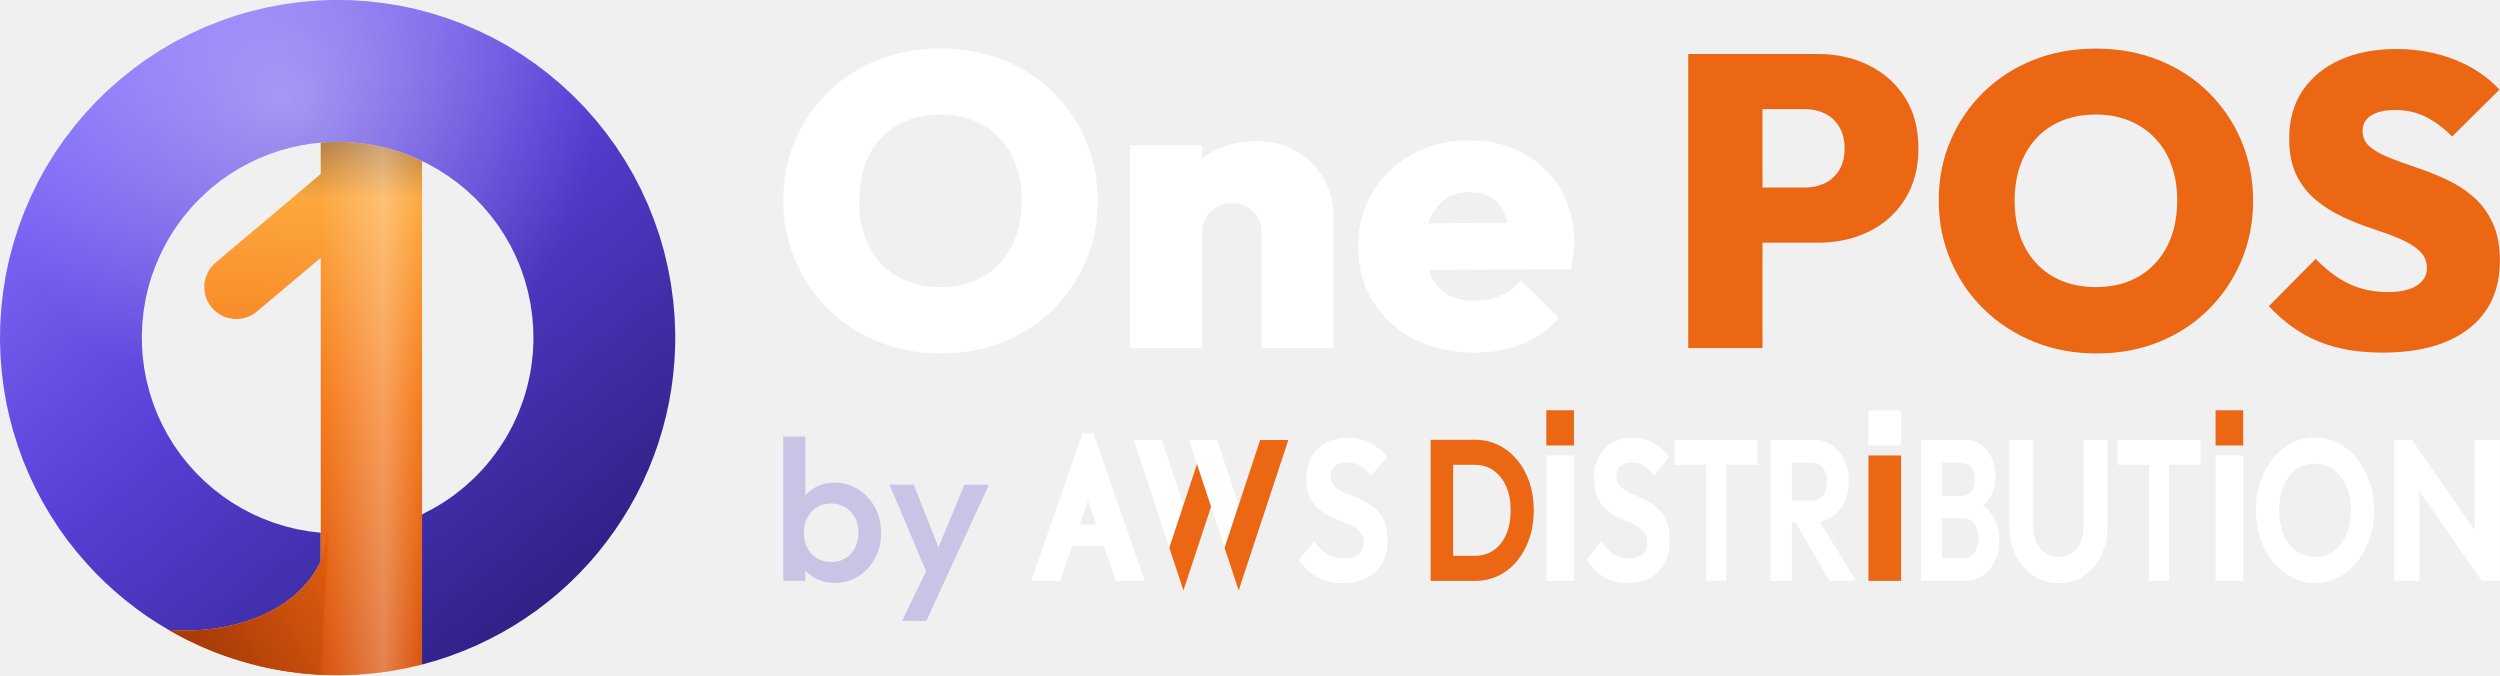
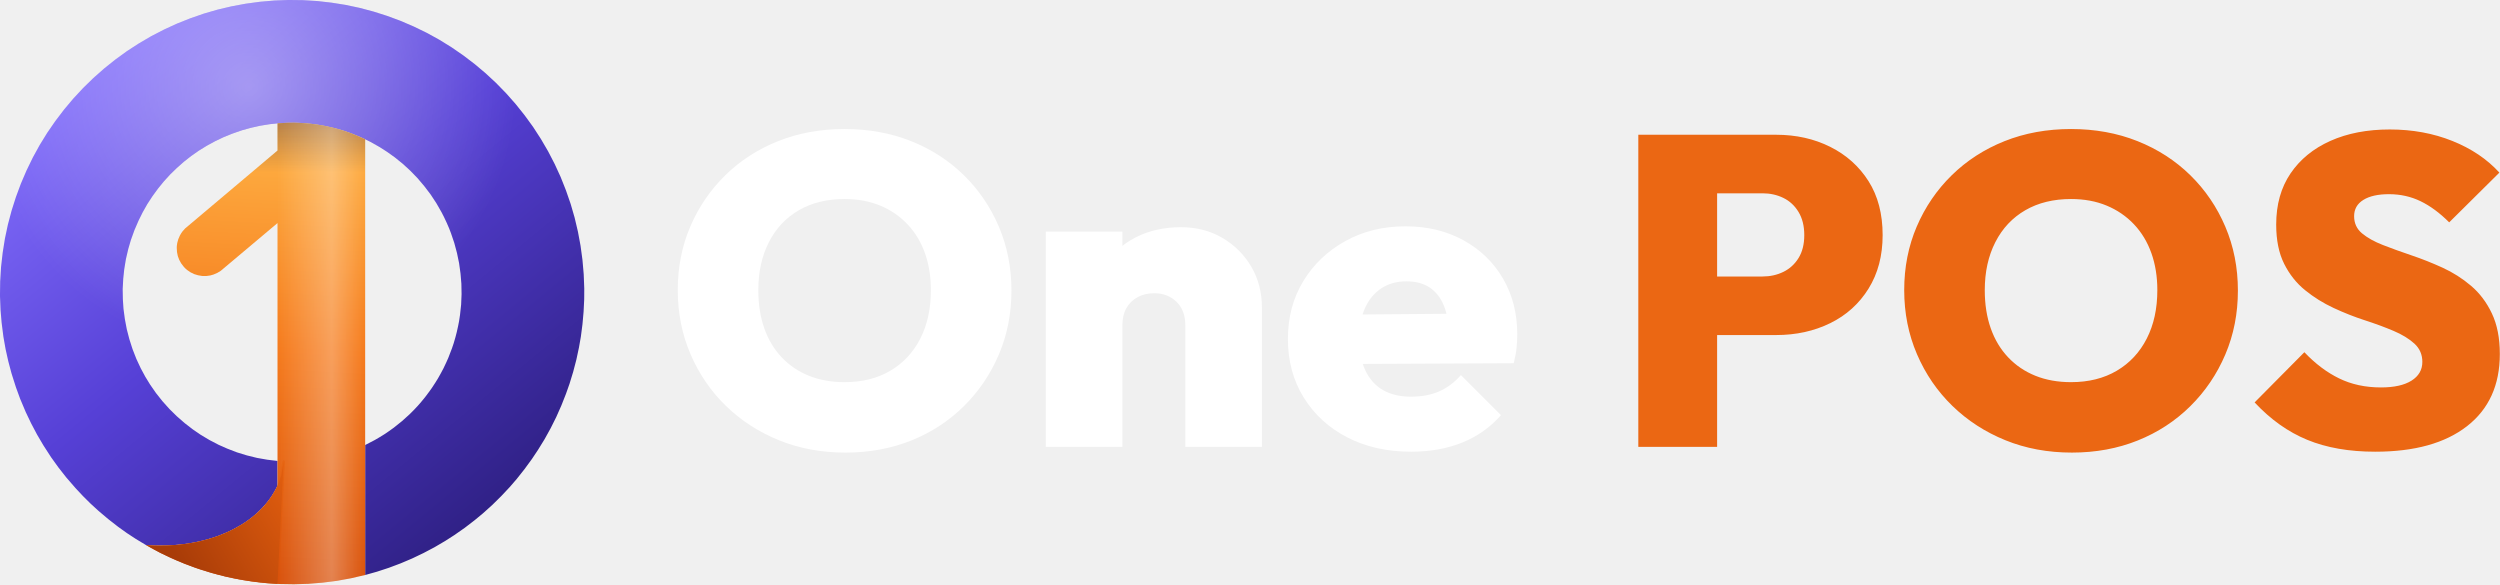
- <svg xmlns="http://www.w3.org/2000/svg" viewBox="0 0 6028 1628" width="6028" height="1628" role="img" aria-label="One POS by AWS Distribution">
+ <svg xmlns="http://www.w3.org/2000/svg" viewBox="0 0 5679 1327" width="5679" height="1327" role="img" aria-label="One POS">
  <defs>
    <linearGradient id="sr" x1="150" y1="80" x2="850" y2="930" gradientUnits="userSpaceOnUse">
      <stop offset="0" stop-color="#8672FF" />
      <stop offset="0.45" stop-color="#5640D6" />
      <stop offset="1" stop-color="#2A1C7A" />
    </linearGradient>
    <radialGradient id="sh" cx="430" cy="170" r="430" gradientUnits="userSpaceOnUse">
      <stop offset="0" stop-color="#FFFFFF" stop-opacity="0.38" />
      <stop offset="1" stop-color="#FFFFFF" stop-opacity="0" />
    </radialGradient>
    <linearGradient id="so" x1="560" y1="230" x2="520" y2="960" gradientUnits="userSpaceOnUse">
      <stop offset="0" stop-color="#FFB547" />
      <stop offset="0.5" stop-color="#F57A1C" />
      <stop offset="1" stop-color="#D9520B" />
    </linearGradient>
    <linearGradient id="st" x1="300" y1="900" x2="500" y2="780" gradientUnits="userSpaceOnUse">
      <stop offset="0" stop-color="#A93C08" />
      <stop offset="1" stop-color="#E5600F" />
    </linearGradient>
    <linearGradient id="ss" x1="0" y1="227" x2="0" y2="307" gradientUnits="userSpaceOnUse">
      <stop offset="0" stop-color="#1A0F45" stop-opacity="0.32" />
      <stop offset="1" stop-color="#1A0F45" stop-opacity="0" />
    </linearGradient>
    <linearGradient id="sg" x1="476" y1="0" x2="618" y2="0" gradientUnits="userSpaceOnUse">
      <stop offset="0" stop-color="#FFFFFF" stop-opacity="0" />
      <stop offset="0.62" stop-color="#FFFFFF" stop-opacity="0.28" />
      <stop offset="1" stop-color="#FFFFFF" stop-opacity="0" />
    </linearGradient>
  </defs>
-   <g transform="translate(-52.0 -52.0) scale(1.73214)">
+   <g transform="translate(-42.4 -42.4) scale(1.41198)">
    <path fill="url(#sr)" d="M970.0 494.2L969.1 471.2L967.1 448.2L964.0 425.3L959.8 402.7L954.5 380.2L948.1 358.1L940.5 336.2L932.0 314.8L922.4 293.9L911.8 273.4L900.1 253.4L887.6 234.1L874.0 215.4L859.6 197.4L844.3 180.1L828.2 163.6L811.3 147.9L793.7 133.1L775.3 119.1L756.3 106.0L736.7 93.9L716.5 82.8L695.7 72.7L674.5 63.6L652.9 55.6L630.9 48.6L608.6 42.7L586.0 37.9L563.3 34.3L540.3 31.7L517.3 30.3L494.2 30.0L471.2 30.9L448.2 32.9L425.3 36.0L402.7 40.2L380.2 45.5L358.1 51.9L336.2 59.5L314.8 68.0L293.9 77.6L273.4 88.2L253.4 99.9L234.1 112.4L215.4 126.0L197.4 140.4L180.1 155.7L163.6 171.8L147.9 188.7L133.1 206.3L119.1 224.7L106.0 243.7L93.9 263.3L82.8 283.5L72.7 304.3L63.6 325.5L55.6 347.1L48.6 369.1L42.7 391.4L37.9 414.0L34.3 436.7L31.7 459.7L30.3 482.7L30.0 505.8L30.9 528.8L32.6 548.9L35.5 571.8L39.0 591.7L43.4 611.4L48.6 630.9L55.6 652.9L62.5 671.8L71.5 693.1L80.2 711.3L89.6 729.1L99.9 746.6L112.4 765.9L124.2 782.3L136.7 798.2L151.8 815.6L163.6 828.2L175.9 840.4L188.7 852.1L204.1 865.1L220.0 877.5L234.1 887.6L248.6 897.1L265.0 907.0L280.4 907.7L295.8 907.7L311.0 906.9L326.1 905.4L341.1 903.0L355.9 899.8L370.4 895.8L380.0 892.6L394.1 886.9L403.4 882.6L417.0 875.1L425.9 869.4L434.6 863.0L443.1 855.9L451.4 847.8L459.5 838.6L463.4 833.5L467.3 827.9L471.1 821.6L474.9 814.6L476.5 811.0L476.5 771.6L460.0 769.6L443.5 766.7L427.3 762.7L411.3 757.8L395.7 751.8L381.9 745.7L367.1 738.0L352.7 729.4L340.3 720.9L327.1 710.7L314.5 699.7L302.6 688.0L291.4 675.5L281.0 662.4L271.5 648.7L263.6 635.8L256.5 622.6L249.4 607.4L243.3 591.8L238.2 575.9L234.0 559.7L230.9 543.3L228.7 526.7L227.7 511.7L227.4 495.0L228.3 478.3L229.9 463.3L232.6 446.8L236.4 430.5L240.6 416.1L246.3 400.3L252.9 385.0L259.6 371.5L267.0 358.4L275.2 345.8L284.1 333.6L293.6 321.9L303.7 310.8L314.5 300.3L325.8 290.3L337.6 281.0L349.9 272.4L362.7 264.5L375.9 257.3L389.5 250.8L403.5 245.1L419.3 239.6L433.8 235.6L448.5 232.3L463.3 229.9L478.3 228.3L493.3 227.5L508.4 227.5L523.4 228.4L540.0 230.4L554.8 233.0L569.5 236.4L583.9 240.6L598.1 245.7L612.0 251.5L625.5 258.0L640.1 266.2L652.8 274.3L665.1 283.1L678.1 293.6L690.4 304.9L702.0 316.9L712.8 329.7L722.9 343.0L732.1 357.0L740.4 371.5L744.2 378.9L748.5 388.0L752.5 397.2L755.5 405.0L760.9 420.9L765.2 437.0L768.6 453.4L770.9 470.0L772.3 486.6L772.6 503.3L771.9 520.1L770.1 536.7L768.6 546.6L767.0 554.8L764.8 564.6L762.7 572.7L759.9 582.3L757.2 590.3L751.2 605.9L747.8 613.5L743.5 622.6L738.8 631.4L734.7 638.7L730.3 645.8L724.8 654.2L719.9 661.0L713.9 669.0L707.5 676.8L702.0 683.1L695.1 690.4L689.2 696.3L676.8 707.5L663.7 718.0L655.6 723.8L648.7 728.5L640.1 733.8L632.9 738.0L617.5 746.0L617.5 955.1L636.4 949.8L655.6 943.5L674.5 936.4L693.1 928.5L711.3 919.8L729.1 910.4L746.6 900.1L761.1 890.8L777.7 879.2L793.7 866.9L807.0 855.9L822.0 842.4L836.4 828.2L850.2 813.5L861.5 800.4L874.0 784.6L885.9 768.3L895.5 753.9L906.1 736.7L915.9 719.0L924.9 701.0L933.1 682.5L940.5 663.8L946.3 647.4L952.2 628.1L957.3 608.6L961.5 588.9L964.5 571.8L967.1 551.8L968.9 531.7L969.9 511.5ZM265.3 907.2L268.3 908.9L268.8 909.2ZM270.9 910.4L272.8 911.4L269.5 909.6ZM273.2 911.6L275.9 913.1L276.8 913.6ZM277.5 914.0L281.0 915.9L281.1 915.9ZM283.5 917.2L284.9 917.9L281.5 916.1ZM285.6 918.3L288.7 919.8L289.2 920.1ZM291.3 921.1L293.4 922.2L289.9 920.4ZM293.7 922.3L296.4 923.6L297.4 924.1ZM298.2 924.5L301.7 926.1L301.9 926.2ZM304.3 927.3L305.8 928.0L302.4 926.4ZM306.5 928.3L309.5 929.7L310.2 929.9ZM312.2 930.8L314.6 931.9L310.9 930.3ZM314.8 932.0L317.5 933.1L318.6 933.6ZM319.4 933.9L322.8 935.3L323.1 935.4ZM325.5 936.4L327.2 937.1L323.7 935.7ZM327.8 937.3L330.8 938.5L331.6 938.8ZM332.4 939.1L336.2 940.5L336.2 940.6ZM338.9 941.5L340.1 942.0L336.3 940.6ZM341.0 942.3L344.4 943.5L344.8 943.6ZM347.1 944.4L348.9 945.1L345.4 943.8ZM349.5 945.3L352.6 946.3L353.4 946.5ZM354.2 946.8L358.1 948.1L358.1 948.1ZM360.8 948.9L362.1 949.3L358.3 948.1ZM362.9 949.6L366.3 950.6L366.8 950.7ZM369.1 951.4L371.1 952.0L367.5 950.9ZM371.6 952.1L374.6 953.0L375.5 953.2ZM376.4 953.5L380.2 954.5L380.4 954.5ZM383.0 955.2L384.4 955.6L380.7 954.6ZM385.2 955.8L388.6 956.6L389.1 956.7ZM391.4 957.3L393.6 957.8L389.9 956.9ZM394.0 957.9L397.0 958.6L398.0 958.8ZM398.9 959.0L402.7 959.8L402.9 959.9ZM405.5 960.4L407.1 960.7L403.4 960.0ZM407.8 960.9L411.1 961.5L411.8 961.6ZM414.0 962.1L416.4 962.5L412.6 961.8ZM416.7 962.6L419.6 963.1L420.8 963.3ZM421.6 963.4L425.3 964.0L425.6 964.1ZM428.2 964.5L429.9 964.7L426.2 964.2ZM430.6 964.8L433.9 965.3L434.6 965.4ZM436.7 965.7L439.5 966.1L435.5 965.5ZM439.6 966.1L442.5 966.5L443.7 966.6ZM444.5 966.7L448.2 967.1L448.6 967.2ZM451.1 967.4L452.9 967.6L449.2 967.2ZM453.6 967.7L456.8 968.0L457.6 968.1ZM458.5 968.2L462.5 968.5L462.6 968.5ZM465.4 968.7L466.7 968.8L462.7 968.5ZM467.6 968.9L471.2 969.1L471.6 969.1ZM474.1 969.3L476.1 969.4L472.4 969.2Z" />
    <path fill="url(#sh)" d="M970.0 494.2L969.1 471.2L967.1 448.2L964.0 425.3L959.8 402.7L954.5 380.2L948.1 358.1L940.5 336.2L932.0 314.8L922.4 293.9L911.8 273.4L900.1 253.4L887.6 234.1L874.0 215.4L859.6 197.4L844.3 180.1L828.2 163.6L811.3 147.9L793.7 133.1L775.3 119.1L756.3 106.0L736.7 93.9L716.5 82.8L695.7 72.7L674.5 63.6L652.9 55.6L630.9 48.6L608.6 42.7L586.0 37.9L563.3 34.3L540.3 31.7L517.3 30.3L494.2 30.0L471.2 30.9L448.2 32.9L425.3 36.0L402.7 40.2L380.2 45.5L358.1 51.9L336.2 59.5L314.8 68.0L293.9 77.6L273.4 88.2L253.4 99.9L234.1 112.4L215.4 126.0L197.4 140.4L180.1 155.7L163.6 171.8L147.9 188.7L133.1 206.3L119.1 224.7L106.0 243.7L93.9 263.3L82.8 283.5L72.7 304.3L63.6 325.5L55.6 347.1L48.6 369.1L42.7 391.4L37.9 414.0L34.3 436.7L31.7 459.7L30.3 482.7L30.0 505.8L30.9 528.8L32.6 548.9L35.5 571.8L39.0 591.7L43.4 611.4L48.6 630.9L55.6 652.9L62.5 671.8L71.5 693.1L80.2 711.3L89.6 729.1L99.9 746.6L112.4 765.9L124.2 782.3L136.7 798.2L151.8 815.6L163.6 828.2L175.9 840.4L188.7 852.1L204.1 865.1L220.0 877.5L234.1 887.6L248.6 897.1L265.0 907.0L280.4 907.7L295.8 907.7L311.0 906.9L326.1 905.4L341.1 903.0L355.9 899.8L370.4 895.8L380.0 892.6L394.1 886.9L403.4 882.6L417.0 875.1L425.9 869.4L434.6 863.0L443.1 855.9L451.4 847.8L459.5 838.6L463.4 833.5L467.3 827.9L471.1 821.6L474.9 814.6L476.5 811.0L476.5 771.6L460.0 769.6L443.5 766.7L427.3 762.7L411.3 757.8L395.7 751.8L381.9 745.7L367.1 738.0L352.7 729.4L340.3 720.9L327.1 710.7L314.5 699.7L302.6 688.0L291.4 675.5L281.0 662.4L271.5 648.7L263.6 635.8L256.5 622.6L249.4 607.4L243.3 591.8L238.2 575.9L234.0 559.7L230.9 543.3L228.7 526.7L227.7 511.7L227.4 495.0L228.3 478.3L229.9 463.3L232.6 446.8L236.4 430.5L240.6 416.1L246.3 400.3L252.9 385.0L259.6 371.5L267.0 358.4L275.2 345.8L284.1 333.6L293.6 321.9L303.7 310.8L314.5 300.3L325.8 290.3L337.6 281.0L349.9 272.4L362.7 264.5L375.9 257.3L389.5 250.8L403.5 245.1L419.3 239.6L433.8 235.6L448.5 232.3L463.3 229.9L478.3 228.3L493.3 227.5L508.4 227.5L523.4 228.4L540.0 230.4L554.8 233.0L569.5 236.4L583.9 240.6L598.1 245.7L612.0 251.5L625.5 258.0L640.1 266.2L652.8 274.3L665.1 283.1L678.1 293.6L690.4 304.9L702.0 316.9L712.8 329.7L722.9 343.0L732.1 357.0L740.4 371.5L744.2 378.9L748.5 388.0L752.5 397.2L755.5 405.0L760.9 420.9L765.2 437.0L768.6 453.4L770.9 470.0L772.3 486.6L772.6 503.3L771.9 520.1L770.1 536.7L768.6 546.6L767.0 554.8L764.8 564.6L762.7 572.7L759.9 582.3L757.2 590.3L751.2 605.9L747.8 613.5L743.5 622.6L738.8 631.4L734.7 638.7L730.3 645.8L724.8 654.2L719.9 661.0L713.9 669.0L707.5 676.8L702.0 683.1L695.1 690.4L689.2 696.3L676.8 707.5L663.7 718.0L655.6 723.8L648.7 728.5L640.1 733.8L632.9 738.0L617.5 746.0L617.5 955.1L636.4 949.8L655.6 943.5L674.5 936.4L693.1 928.5L711.3 919.8L729.1 910.4L746.6 900.1L761.1 890.8L777.7 879.2L793.7 866.9L807.0 855.9L822.0 842.4L836.4 828.2L850.2 813.5L861.5 800.4L874.0 784.6L885.9 768.3L895.5 753.9L906.1 736.7L915.9 719.0L924.9 701.0L933.1 682.5L940.5 663.8L946.3 647.4L952.2 628.1L957.3 608.6L961.5 588.9L964.5 571.8L967.1 551.8L968.9 531.7L969.9 511.5ZM265.3 907.2L268.3 908.9L268.8 909.2ZM270.9 910.4L272.8 911.4L269.5 909.6ZM273.2 911.6L275.9 913.1L276.8 913.6ZM277.5 914.0L281.0 915.9L281.1 915.9ZM283.5 917.2L284.9 917.9L281.5 916.1ZM285.6 918.3L288.7 919.8L289.2 920.1ZM291.3 921.1L293.4 922.2L289.9 920.4ZM293.7 922.3L296.4 923.6L297.4 924.1ZM298.2 924.5L301.7 926.1L301.9 926.2ZM304.3 927.3L305.8 928.0L302.4 926.4ZM306.5 928.3L309.5 929.7L310.2 929.9ZM312.2 930.8L314.6 931.9L310.9 930.3ZM314.8 932.0L317.5 933.1L318.6 933.6ZM319.4 933.9L322.8 935.3L323.1 935.4ZM325.5 936.4L327.2 937.1L323.7 935.7ZM327.8 937.3L330.8 938.5L331.6 938.8ZM332.4 939.1L336.2 940.5L336.2 940.6ZM338.9 941.5L340.1 942.0L336.3 940.6ZM341.0 942.3L344.4 943.5L344.8 943.6ZM347.1 944.4L348.9 945.1L345.4 943.8ZM349.5 945.3L352.6 946.3L353.4 946.5ZM354.2 946.8L358.1 948.1L358.1 948.1ZM360.8 948.9L362.1 949.3L358.3 948.1ZM362.9 949.6L366.3 950.6L366.8 950.7ZM369.1 951.4L371.1 952.0L367.5 950.9ZM371.6 952.1L374.6 953.0L375.5 953.2ZM376.4 953.5L380.2 954.5L380.4 954.5ZM383.0 955.2L384.4 955.6L380.7 954.6ZM385.2 955.8L388.6 956.6L389.1 956.7ZM391.4 957.3L393.6 957.8L389.9 956.9ZM394.0 957.9L397.0 958.6L398.0 958.8ZM398.9 959.0L402.7 959.8L402.9 959.9ZM405.5 960.4L407.1 960.7L403.4 960.0ZM407.8 960.9L411.1 961.5L411.8 961.6ZM414.0 962.1L416.4 962.5L412.6 961.8ZM416.7 962.6L419.6 963.1L420.8 963.3ZM421.6 963.4L425.3 964.0L425.6 964.1ZM428.2 964.5L429.9 964.7L426.2 964.2ZM430.6 964.8L433.9 965.3L434.6 965.4ZM436.7 965.7L439.5 966.1L435.5 965.5ZM439.6 966.1L442.5 966.5L443.7 966.6ZM444.5 966.7L448.2 967.1L448.6 967.2ZM451.1 967.4L452.9 967.6L449.2 967.2ZM453.6 967.7L456.8 968.0L457.6 968.1ZM458.5 968.2L462.5 968.5L462.6 968.5ZM465.4 968.7L466.7 968.8L462.7 968.5ZM467.6 968.9L471.2 969.1L471.6 969.1ZM474.1 969.3L476.1 969.4L472.4 969.2Z" />
    <path fill="url(#so)" d="M327.8 397.6L323.5 402.5L321.6 405.2L319.4 409.0L316.8 415.0L315.1 421.3L314.5 425.7L314.4 429.0L314.8 435.5L316.1 442.0L318.4 448.1L321.6 453.9L325.6 459.1L327.8 461.5L331.1 464.4L336.5 468.1L342.4 471.0L348.7 472.9L355.2 474.0L361.8 474.1L368.3 473.2L373.5 471.7L379.6 469.1L385.2 465.7L476.5 388.9L476.5 811.0L474.9 814.6L471.1 821.6L467.3 827.9L463.4 833.5L455.5 843.4L451.4 847.8L443.1 855.9L434.6 863.0L430.3 866.3L421.5 872.3L408.0 880.2L394.1 886.9L380.0 892.6L365.6 897.2L350.9 901.0L341.1 903.0L331.1 904.7L316.0 906.5L300.8 907.6L285.5 907.8L275.3 907.6L265.0 907.0L285.6 918.3L306.5 928.3L327.8 937.3L348.9 945.1L371.6 952.1L393.6 957.8L416.4 962.5L435.5 965.5L457.6 968.1L479.8 969.6L502.9 970.0L525.9 969.3L548.9 967.4L571.8 964.5L594.5 960.4L617.5 955.1L617.5 254.0L601.2 246.9L591.8 243.3L583.9 240.6L574.3 237.7L566.2 235.6L558.1 233.7L548.3 231.7L540.0 230.4L530.0 229.1L521.7 228.3L511.7 227.7L503.3 227.4L493.3 227.5L476.5 228.4L476.5 272.2Z" />
    <path fill="url(#st)" d="M486.4 772.3L482.3 795.5L478.6 806.2L474.9 814.6L471.1 821.6L467.3 827.9L463.4 833.5L459.5 838.6L455.5 843.4L447.3 852.0L443.1 855.9L434.6 863.0L425.9 869.4L417.0 875.1L403.4 882.6L394.1 886.9L384.7 890.8L375.2 894.2L365.6 897.2L355.9 899.8L346.0 902.1L336.1 903.9L326.1 905.4L316.0 906.5L305.9 907.3L295.8 907.7L285.5 907.8L275.3 907.6L265.0 907.0L276.8 913.6L289.2 920.1L301.9 926.2L314.8 932.0L327.8 937.3L341.0 942.3L353.4 946.5L366.8 950.7L380.4 954.5L394.0 957.9L407.8 960.9L421.6 963.4L434.6 965.4L448.6 967.2L462.6 968.5L476.5 969.4Z" />
    <path fill="url(#ss)" d="M327.8 397.6L323.5 402.5L321.6 405.2L319.4 409.0L316.8 415.0L315.1 421.3L314.5 425.7L314.4 429.0L314.8 435.5L316.1 442.0L318.4 448.1L321.6 453.9L325.6 459.1L327.8 461.5L331.1 464.4L336.5 468.1L342.4 471.0L348.7 472.9L355.2 474.0L361.8 474.1L368.3 473.2L373.5 471.7L379.6 469.1L385.2 465.7L476.5 388.9L476.5 811.0L474.9 814.6L471.1 821.6L467.3 827.9L463.4 833.5L455.5 843.4L451.4 847.8L443.1 855.9L434.6 863.0L430.3 866.3L421.5 872.3L408.0 880.2L394.1 886.9L380.0 892.6L365.6 897.2L350.9 901.0L341.1 903.0L331.1 904.7L316.0 906.5L300.8 907.6L285.5 907.8L275.3 907.6L265.0 907.0L285.6 918.3L306.5 928.3L327.8 937.3L348.9 945.1L371.6 952.1L393.6 957.8L416.4 962.5L435.5 965.5L457.6 968.1L479.8 969.6L502.9 970.0L525.9 969.3L548.9 967.4L571.8 964.5L594.5 960.4L617.5 955.1L617.5 254.0L601.2 246.9L591.8 243.3L583.9 240.6L574.3 237.7L566.2 235.6L558.1 233.7L548.3 231.7L540.0 230.4L530.0 229.1L521.7 228.3L511.7 227.7L503.3 227.4L493.3 227.5L476.5 228.4L476.5 272.2Z" />
    <path fill="url(#sg)" d="M476.5 228.4L476.5 806.0L480.3 795.0L484.5 771.5L485.4 770.5L486.7 770.3L487.9 770.9L488.4 772.2L478.5 969.5L494.2 970.0L508.7 969.9L523.1 969.4L537.5 968.5L551.8 967.1L569.0 964.9L583.2 962.6L597.3 959.8L617.5 955.1L617.5 254.0L601.2 246.9L591.8 243.3L583.9 240.6L574.3 237.7L566.2 235.6L558.1 233.7L548.3 231.7L540.0 230.4L530.0 229.1L521.7 228.3L511.7 227.7L503.3 227.4L493.3 227.5Z" />
  </g>
-   <g transform="translate(1888.7 839.2)">
+   <g transform="translate(1539.6 1015.1)">
    <path fill="#FFFFFF" d="M381.0 13.0Q299.0 13.0 230.0 -15.0Q161.0 -43.0 109.5 -93.0Q58.0 -143.0 29.0 -210.5Q0.0 -278.0 0.0 -356.0Q0.0 -434.0 28.5 -500.5Q57.0 -567.0 108.0 -617.0Q159.0 -667.0 228.0 -694.5Q297.0 -722.0 379.0 -722.0Q461.0 -722.0 530.0 -694.5Q599.0 -667.0 650.0 -617.0Q701.0 -567.0 729.5 -500.0Q758.0 -433.0 758.0 -355.0Q758.0 -277.0 729.5 -210.0Q701.0 -143.0 650.0 -92.5Q599.0 -42.0 530.5 -14.5Q462.0 13.0 381.0 13.0ZM379.0 -147.0Q439.0 -147.0 483.0 -173.0Q527.0 -199.0 551.0 -246.0Q575.0 -293.0 575.0 -356.0Q575.0 -402.0 561.5 -440.0Q548.0 -478.0 522.0 -505.5Q496.0 -533.0 460.0 -548.0Q424.0 -563.0 379.0 -563.0Q319.0 -563.0 275.0 -537.5Q231.0 -512.0 207.0 -465.0Q183.0 -418.0 183.0 -356.0Q183.0 -308.0 196.5 -269.5Q210.0 -231.0 236.0 -203.5Q262.0 -176.0 298.0 -161.5Q334.0 -147.0 379.0 -147.0ZM1153.0 0.0V-276.0Q1153.0 -310.0 1133.0 -329.5Q1113.0 -349.0 1082.0 -349.0Q1061.0 -349.0 1044.5 -340.0Q1028.0 -331.0 1019.0 -315.0Q1010.0 -299.0 1010.0 -276.0L942.0 -308.0Q942.0 -367.0 968.0 -409.5Q994.0 -452.0 1039.5 -475.5Q1085.0 -499.0 1143.0 -499.0Q1196.0 -499.0 1237.5 -474.5Q1279.0 -450.0 1303.0 -409.0Q1327.0 -368.0 1327.0 -316.0V0.0ZM836.0 0.0V-489.0H1010.0V0.0ZM1666.0 11.0Q1584.0 11.0 1521.0 -21.5Q1458.0 -54.0 1422.0 -112.0Q1386.0 -170.0 1386.0 -245.0Q1386.0 -319.0 1421.0 -376.5Q1456.0 -434.0 1516.5 -467.5Q1577.0 -501.0 1653.0 -501.0Q1727.0 -501.0 1784.5 -469.5Q1842.0 -438.0 1874.5 -382.5Q1907.0 -327.0 1907.0 -256.0Q1907.0 -241.0 1905.5 -225.5Q1904.0 -210.0 1899.0 -190.0L1468.0 -188.0V-300.0L1830.0 -303.0L1752.0 -254.0Q1751.0 -295.0 1740.0 -321.5Q1729.0 -348.0 1708.0 -362.0Q1687.0 -376.0 1655.0 -376.0Q1622.0 -376.0 1598.0 -360.0Q1574.0 -344.0 1561.0 -315.0Q1548.0 -286.0 1548.0 -245.0Q1548.0 -203.0 1562.0 -173.5Q1576.0 -144.0 1602.0 -129.0Q1628.0 -114.0 1666.0 -114.0Q1702.0 -114.0 1729.5 -126.0Q1757.0 -138.0 1779.0 -163.0L1870.0 -72.0Q1834.0 -31.0 1782.5 -10.0Q1731.0 11.0 1666.0 11.0Z" />
    <path fill="#EB6713" d="M2324.0 -254.0V-387.0H2464.0Q2490.0 -387.0 2511.5 -397.5Q2533.0 -408.0 2546.0 -429.0Q2559.0 -450.0 2559.0 -481.0Q2559.0 -512.0 2546.0 -533.5Q2533.0 -555.0 2511.5 -565.5Q2490.0 -576.0 2464.0 -576.0H2324.0V-709.0H2495.0Q2563.0 -709.0 2618.0 -681.5Q2673.0 -654.0 2705.0 -603.5Q2737.0 -553.0 2737.0 -481.0Q2737.0 -411.0 2705.0 -359.5Q2673.0 -308.0 2618.0 -281.0Q2563.0 -254.0 2495.0 -254.0ZM2182.0 0.0V-709.0H2361.0V0.0ZM3167.0 13.0Q3085.0 13.0 3016.0 -15.0Q2947.0 -43.0 2895.5 -93.0Q2844.0 -143.0 2815.0 -210.5Q2786.0 -278.0 2786.0 -356.0Q2786.0 -434.0 2814.5 -500.5Q2843.0 -567.0 2894.0 -617.0Q2945.0 -667.0 3014.0 -694.5Q3083.0 -722.0 3165.0 -722.0Q3247.0 -722.0 3316.0 -694.5Q3385.0 -667.0 3436.0 -617.0Q3487.0 -567.0 3515.5 -500.0Q3544.0 -433.0 3544.0 -355.0Q3544.0 -277.0 3515.5 -210.0Q3487.0 -143.0 3436.0 -92.5Q3385.0 -42.0 3316.5 -14.5Q3248.0 13.0 3167.0 13.0ZM3165.0 -147.0Q3225.0 -147.0 3269.0 -173.0Q3313.0 -199.0 3337.0 -246.0Q3361.0 -293.0 3361.0 -356.0Q3361.0 -402.0 3347.5 -440.0Q3334.0 -478.0 3308.0 -505.5Q3282.0 -533.0 3246.0 -548.0Q3210.0 -563.0 3165.0 -563.0Q3105.0 -563.0 3061.0 -537.5Q3017.0 -512.0 2993.0 -465.0Q2969.0 -418.0 2969.0 -356.0Q2969.0 -308.0 2982.5 -269.5Q2996.0 -231.0 3022.0 -203.5Q3048.0 -176.0 3084.0 -161.5Q3120.0 -147.0 3165.0 -147.0ZM3856.0 11.0Q3767.0 11.0 3701.5 -16.0Q3636.0 -43.0 3582.0 -101.0L3695.0 -215.0Q3732.0 -176.0 3774.0 -155.5Q3816.0 -135.0 3869.0 -135.0Q3914.0 -135.0 3938.5 -150.5Q3963.0 -166.0 3963.0 -193.0Q3963.0 -218.0 3945.0 -234.5Q3927.0 -251.0 3897.5 -263.5Q3868.0 -276.0 3832.5 -287.5Q3797.0 -299.0 3761.5 -315.5Q3726.0 -332.0 3696.5 -356.0Q3667.0 -380.0 3649.0 -416.0Q3631.0 -452.0 3631.0 -505.0Q3631.0 -573.0 3663.5 -621.0Q3696.0 -669.0 3754.0 -695.0Q3812.0 -721.0 3889.0 -721.0Q3966.0 -721.0 4031.0 -695.0Q4096.0 -669.0 4138.0 -623.0L4024.0 -510.0Q3992.0 -542.0 3959.0 -558.0Q3926.0 -574.0 3887.0 -574.0Q3850.0 -574.0 3829.0 -561.0Q3808.0 -548.0 3808.0 -524.0Q3808.0 -500.0 3826.0 -485.0Q3844.0 -470.0 3873.5 -458.5Q3903.0 -447.0 3938.5 -435.0Q3974.0 -423.0 4009.0 -407.0Q4044.0 -391.0 4073.5 -366.0Q4103.0 -341.0 4121.0 -303.0Q4139.0 -265.0 4139.0 -211.0Q4139.0 -105.0 4064.5 -47.0Q3990.0 11.0 3856.0 11.0Z" />
-     <g transform="translate(0 561.4) scale(0.33972)">
-       <path fill="#FFFFFF" d="M2200.7 -1050.0L2124.5 -1050.0L1759.6 0.0L1964.6 0.0L2050.8 -248.0L2274.4 -248.0L2360.6 0.0L2565.6 0.0ZM2103.6 -400.0L2162.6 -569.8L2221.6 -400.0ZM2840.0 68.0L2740.0 -235.0L2840.0 -538.1L2687.6 -1000.0L2487.6 -1000.0ZM3232.0 68.0L3132.0 -235.0L3232.0 -538.1L3079.6 -1000.0L2879.6 -1000.0ZM3970.1 15.647Q3866.118 15.647 3791.495 -25.605Q3716.871 -66.856 3656.928 -149.36L3769.475 -280.228Q3808.621 -223.329 3858.778 -191.323Q3908.934 -159.317 3979.887 -159.317Q4044.724 -159.317 4082.035 -188.478Q4119.347 -217.639 4119.347 -268.848Q4119.347 -312.945 4097.327 -341.394Q4075.307 -369.844 4039.219 -389.047Q4003.13 -408.25 3959.702 -424.609Q3916.274 -440.967 3872.846 -463.016Q3829.418 -485.064 3793.33 -517.07Q3757.241 -549.075 3735.221 -599.573Q3713.201 -650.071 3713.201 -726.885Q3713.201 -817.923 3751.736 -882.646Q3790.271 -947.368 3856.331 -981.508Q3922.391 -1015.647 4008.024 -1015.647Q4096.103 -1015.647 4167.668 -977.952Q4239.233 -940.256 4285.719 -879.09L4171.95 -746.799Q4134.027 -795.164 4094.268 -817.923Q4054.51 -840.683 4004.354 -840.683Q3948.081 -840.683 3916.274 -815.789Q3884.467 -790.896 3884.467 -743.954Q3884.467 -704.125 3906.487 -678.521Q3928.507 -652.916 3964.596 -635.135Q4000.684 -617.354 4044.112 -600.284Q4087.54 -583.215 4130.357 -561.166Q4173.173 -539.118 4209.261 -504.979Q4245.349 -470.839 4267.369 -417.496Q4289.389 -364.154 4289.389 -285.917Q4289.389 -145.092 4204.368 -64.723Q4119.347 15.647 3970.1 15.647ZM5415.7 0H5611.7V-890H5415.7ZM5993.333 15.647Q5896.495 15.647 5827 -25.605Q5757.505 -66.856 5701.681 -149.36L5806.493 -280.228Q5842.95 -223.329 5889.66 -191.323Q5936.369 -159.317 6002.447 -159.317Q6062.828 -159.317 6097.575 -188.478Q6132.323 -217.639 6132.323 -268.848Q6132.323 -312.945 6111.816 -341.394Q6091.309 -369.844 6057.701 -389.047Q6024.093 -408.25 5983.649 -424.609Q5943.205 -440.967 5902.761 -463.016Q5862.317 -485.064 5828.709 -517.07Q5795.101 -549.075 5774.594 -599.573Q5754.087 -650.071 5754.087 -726.885Q5754.087 -817.923 5789.974 -882.646Q5825.861 -947.368 5887.381 -981.508Q5948.901 -1015.647 6028.65 -1015.647Q6110.677 -1015.647 6177.324 -977.952Q6243.971 -940.256 6287.263 -879.09L6181.311 -746.799Q6145.994 -795.164 6108.968 -817.923Q6071.942 -840.683 6025.232 -840.683Q5972.826 -840.683 5943.205 -815.789Q5913.584 -790.896 5913.584 -743.954Q5913.584 -704.125 5934.091 -678.521Q5954.598 -652.916 5988.206 -635.135Q6021.814 -617.354 6062.258 -600.284Q6102.702 -583.215 6142.576 -561.166Q6182.451 -539.118 6216.059 -504.979Q6249.667 -470.839 6270.174 -417.496Q6290.681 -364.154 6290.681 -285.917Q6290.681 -145.092 6211.502 -64.723Q6132.323 15.647 5993.333 15.647ZM6550.441 0.0V-981.508H6691.921V0.0ZM6326.681 -823.613V-1001.422H6915.681V-823.613ZM7119.63 -416.785V-570.413H7294.937Q7348.625 -570.413 7378.756 -606.686Q7408.887 -642.959 7408.887 -705.548Q7408.887 -762.447 7379.304 -800.853Q7349.721 -839.26 7296.033 -839.26H7119.63V-1001.422H7310.277Q7384.782 -1001.422 7441.757 -963.016Q7498.731 -924.609 7530.506 -859.175Q7562.28 -793.741 7562.28 -708.393Q7562.28 -620.199 7530.506 -554.765Q7498.731 -489.331 7441.209 -453.058Q7383.686 -416.785 7306.99 -416.785ZM7005.681 0.0V-1001.422H7159.074V0.0ZM7426.417 0.0 7174.414 -432.432 7315.755 -487.909 7612.681 0.0ZM7701.7 -961H7933.7V-1211H7701.7ZM8186.009 0.0V-160.74H8375.231Q8425.69 -160.74 8454.599 -202.703Q8483.508 -244.666 8483.508 -302.987Q8483.508 -341.394 8470.368 -374.111Q8457.227 -406.828 8433.049 -425.32Q8408.871 -443.812 8375.231 -443.812H8186.009V-601.707H8359.463Q8402.563 -601.707 8429.37 -631.579Q8456.176 -661.451 8456.176 -721.195Q8456.176 -780.939 8429.37 -810.1Q8402.563 -839.26 8359.463 -839.26H8186.009V-1001.422H8379.436Q8451.971 -1001.422 8501.905 -965.149Q8551.838 -928.876 8577.594 -869.844Q8603.349 -810.811 8603.349 -739.687Q8603.349 -652.916 8563.928 -590.327Q8524.506 -527.738 8447.766 -499.289L8454.074 -564.723Q8538.172 -534.851 8584.427 -462.304Q8630.681 -389.758 8630.681 -287.34Q8630.681 -207.681 8601.246 -142.248Q8571.812 -76.814 8516.622 -38.407Q8461.432 0.0 8382.59 0.0ZM8076.681 0.0V-1001.422H8222.802V0.0ZM9051.999 15.647Q8950.177 15.647 8871.385 -36.984Q8792.594 -89.616 8747.137 -180.654Q8701.681 -271.693 8701.681 -388.336V-1001.422H8872.597V-381.223Q8872.597 -315.789 8896.235 -268.137Q8919.872 -220.484 8960.48 -194.879Q9001.088 -169.275 9051.999 -169.275Q9102.91 -169.275 9142.306 -194.879Q9181.702 -220.484 9204.733 -268.137Q9227.764 -315.789 9227.764 -379.801V-1001.422H9398.681V-386.913Q9398.681 -270.27 9353.83 -179.943Q9308.98 -89.616 9231.401 -36.984Q9153.822 15.647 9051.999 15.647ZM9693.441 0.0V-981.508H9834.921V0.0ZM9469.681 -823.613V-1001.422H10058.681V-823.613ZM10165.7 0H10361.7V-890H10165.7ZM10872.902 15.647Q10783.379 15.647 10707.054 -24.182Q10630.729 -64.011 10573.342 -134.424Q10515.954 -204.836 10483.818 -299.431Q10451.681 -394.026 10451.681 -502.134Q10451.681 -610.242 10483.244 -704.125Q10514.807 -798.009 10572.194 -868.421Q10629.581 -938.834 10705.332 -977.952Q10781.083 -1017.07 10870.607 -1017.07Q10960.131 -1017.07 11035.882 -977.952Q11111.633 -938.834 11169.02 -868.421Q11226.407 -798.009 11258.544 -703.414Q11290.681 -608.819 11290.681 -500.711Q11290.681 -392.603 11258.544 -298.009Q11226.407 -203.414 11169.594 -133.001Q11112.781 -62.589 11037.03 -23.471Q10961.279 15.647 10872.902 15.647ZM10870.607 -169.275Q10946.358 -169.275 11003.745 -211.238Q11061.132 -253.201 11093.269 -327.881Q11125.406 -402.56 11125.406 -502.134Q11125.406 -574.68 11107.042 -635.135Q11088.678 -695.59 11054.82 -740.398Q11020.961 -785.206 10974.478 -808.677Q10927.994 -832.148 10870.607 -832.148Q10794.856 -832.148 10738.043 -790.896Q10681.229 -749.644 10649.093 -674.964Q10616.956 -600.284 10616.956 -502.134Q10616.956 -428.165 10635.32 -366.287Q10653.684 -304.41 10686.968 -261.024Q10720.253 -217.639 10767.31 -193.457Q10814.368 -169.275 10870.607 -169.275ZM11433.681 0.0V-1001.422H11558.894L11612.556 -805.121V0.0ZM12054.635 0.0 11521.841 -766.714 11558.894 -1001.422 12091.688 -234.708ZM12054.635 0.0 12004.805 -190.612V-1001.422H12183.681V0.0Z" />
-       <path fill="#EB6713" d="M3584.5 -1000.0L3384.5 -1000.0L3132.0 -235.0L3232.0 68.0ZM2840.0 68.0L3036.0 -525.9L2936.0 -829.0L2740.0 -235.0ZM4702.999 0.0V-177.809H4907.092Q4983.485 -177.809 5041.064 -216.927Q5098.643 -256.046 5130.569 -329.303Q5162.494 -402.56 5162.494 -502.134Q5162.494 -600.284 5129.999 -672.119Q5097.503 -743.954 5040.494 -783.784Q4983.485 -823.613 4907.092 -823.613H4699.578V-1001.422H4909.372Q4999.447 -1001.422 5075.27 -964.438Q5151.092 -927.454 5207.531 -859.886Q5263.971 -792.319 5295.326 -701.28Q5326.681 -610.242 5326.681 -500.711Q5326.681 -392.603 5295.326 -300.853Q5263.971 -209.104 5208.101 -141.536Q5152.232 -73.969 5076.41 -36.984Q5000.587 0.0 4911.653 0.0ZM4594.681 0.0V-1001.422H4754.307V0.0ZM5415.7 -961H5611.7V-1211H5415.7ZM7701.7 0H7933.7V-890H7701.7ZM10165.7 -961H10361.7V-1211H10165.7Z" />
-       <path fill="#C9C3E6" d="M365.576 14.225Q287.34 14.225 226.174 -19.203Q165.007 -52.632 130.156 -110.953Q95.306 -169.275 95.306 -243.243V-439.545Q95.306 -513.514 130.868 -571.835Q166.43 -630.156 227.596 -663.585Q288.762 -697.013 365.576 -697.013Q458.037 -697.013 532.717 -649.36Q607.397 -601.707 650.782 -521.337Q694.168 -440.967 694.168 -339.972Q694.168 -240.398 650.782 -160.028Q607.397 -79.659 532.717 -32.717Q458.037 14.225 365.576 14.225ZM0.0 0.0V-1024.182H156.472V-514.936L129.445 -349.929L156.472 -183.499V0.0ZM339.972 -133.713Q396.871 -133.713 440.256 -160.028Q483.642 -186.344 508.535 -233.286Q533.428 -280.228 533.428 -341.394Q533.428 -402.56 508.535 -449.502Q483.642 -496.444 440.256 -522.76Q396.871 -549.075 339.972 -549.075Q283.073 -549.075 238.976 -522.76Q194.879 -496.444 170.697 -449.502Q146.515 -402.56 146.515 -341.394Q146.515 -280.228 170.697 -233.286Q194.879 -186.344 238.976 -160.028Q283.073 -133.713 339.972 -133.713ZM1045.519 7.112 753.912 -682.788H926.031L1125.178 -176.387H1075.391L1285.917 -682.788H1459.459L1142.248 7.112ZM842.105 284.495 1054.054 -152.205 1142.248 7.112 1015.647 284.495Z" />
-     </g>
  </g>
</svg>
